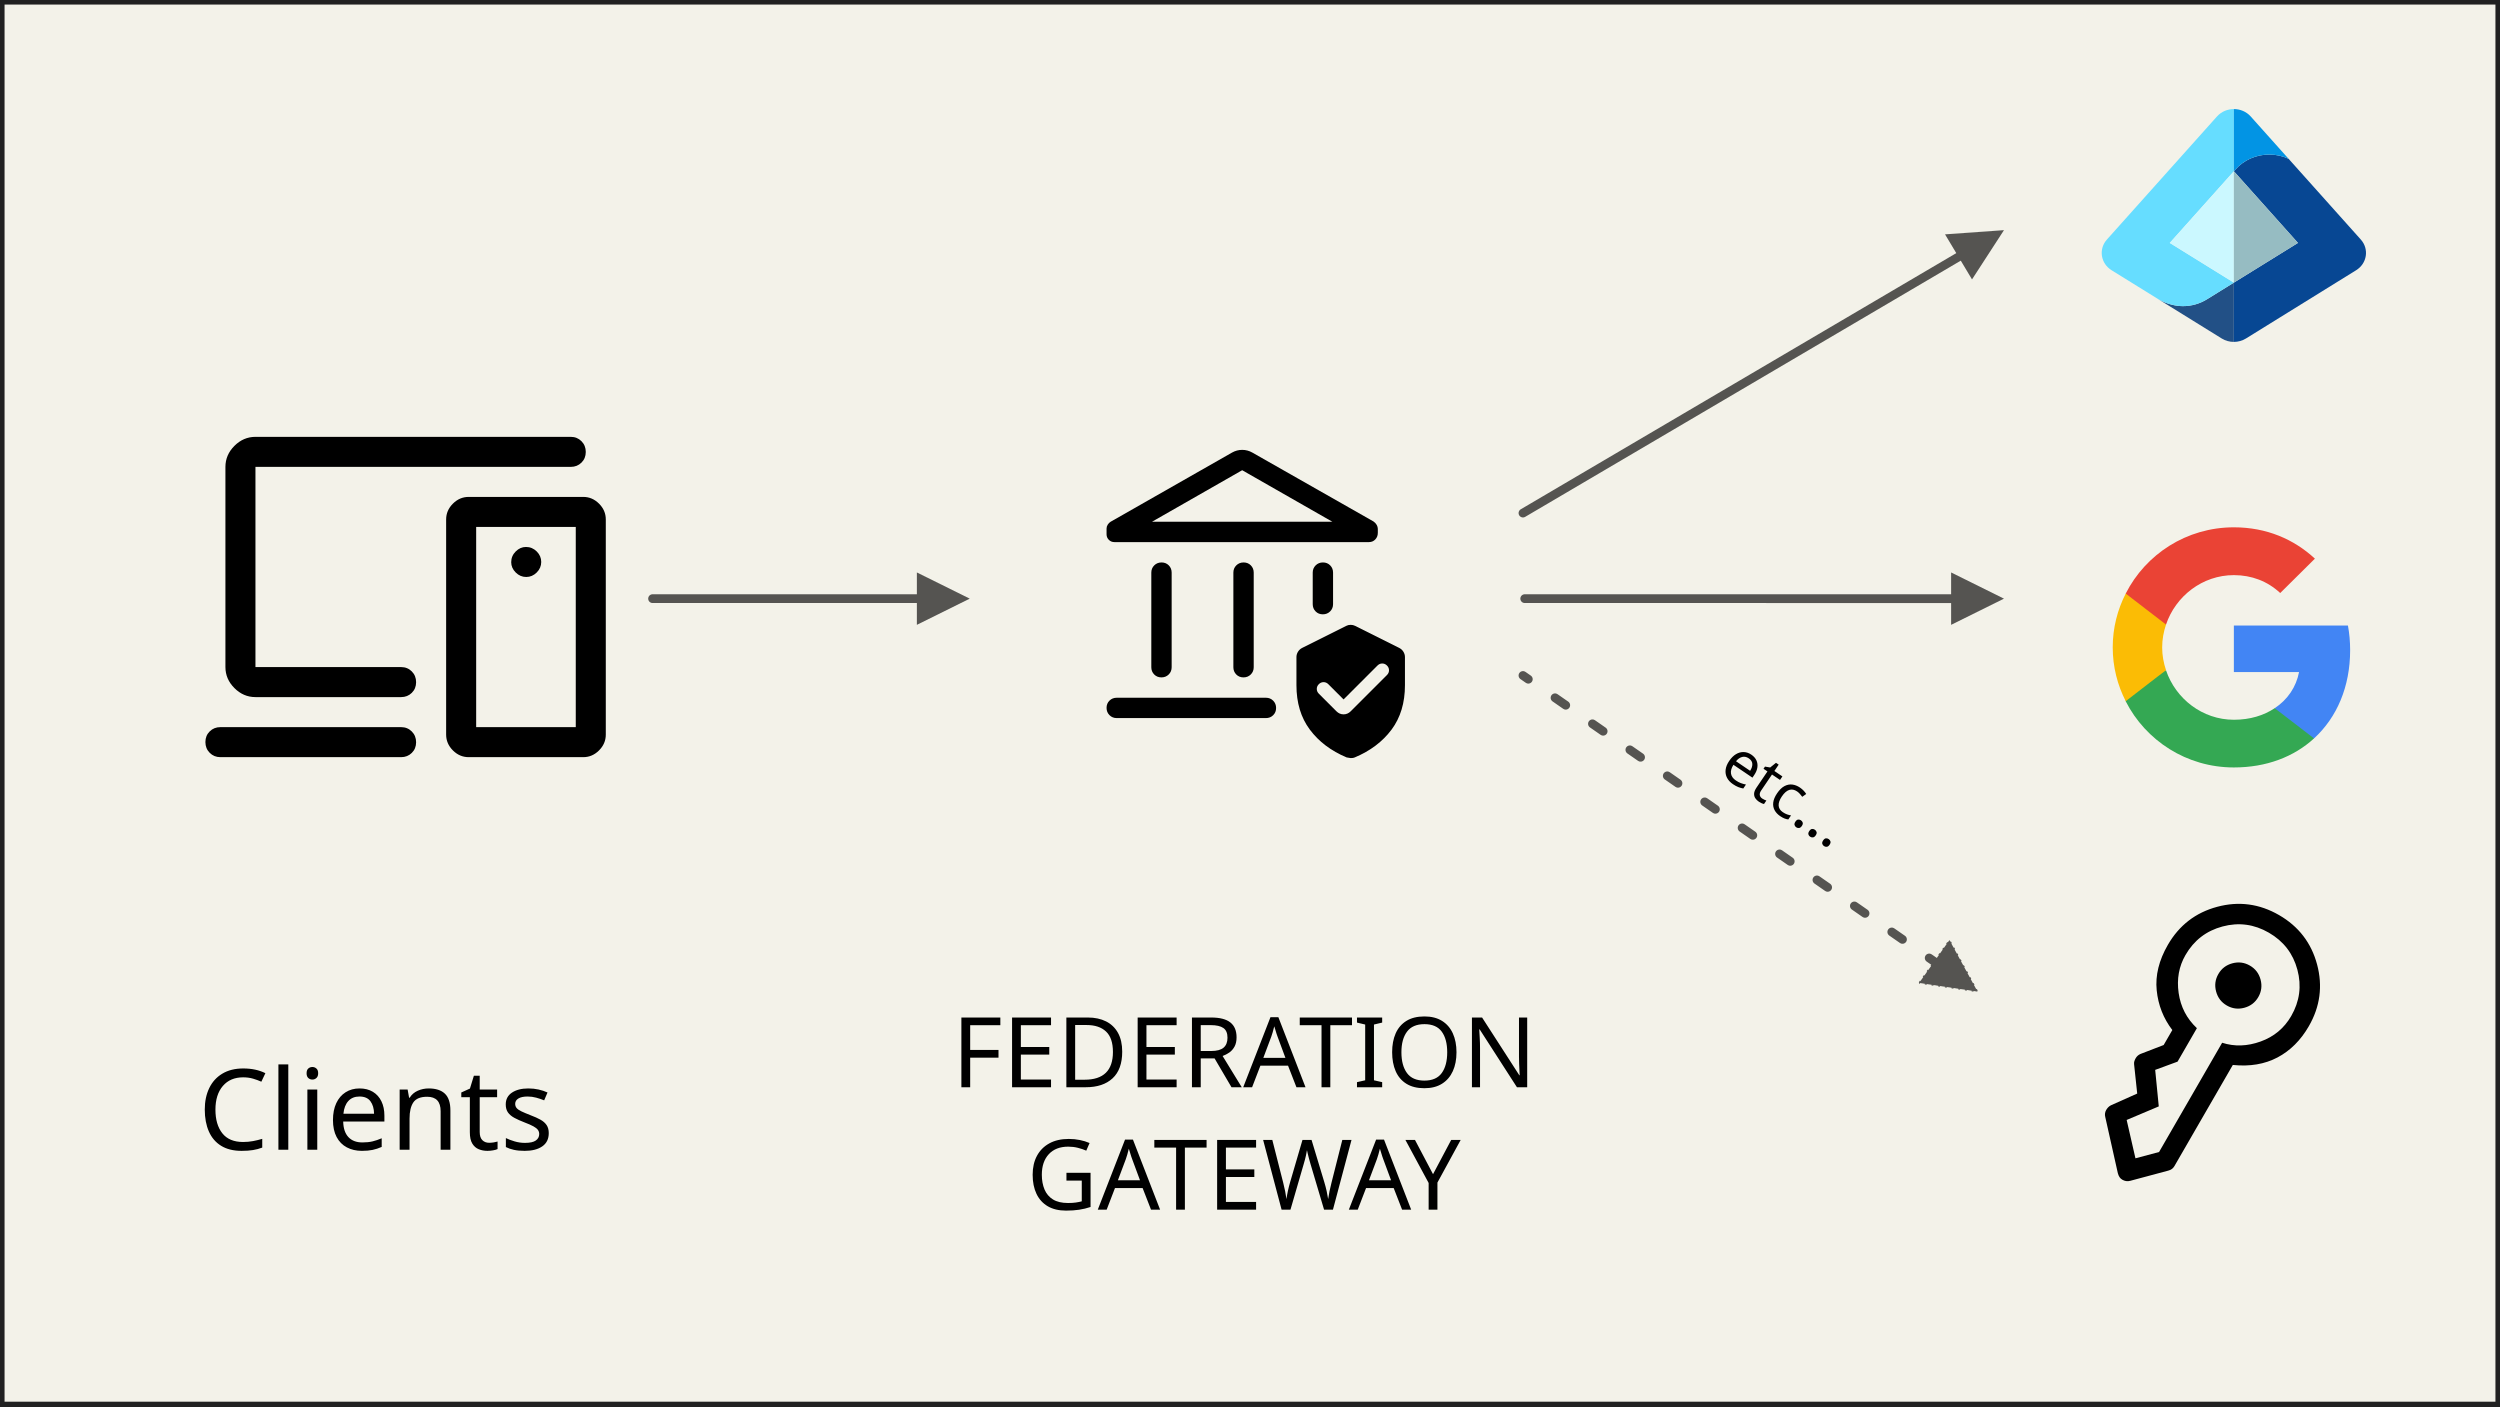
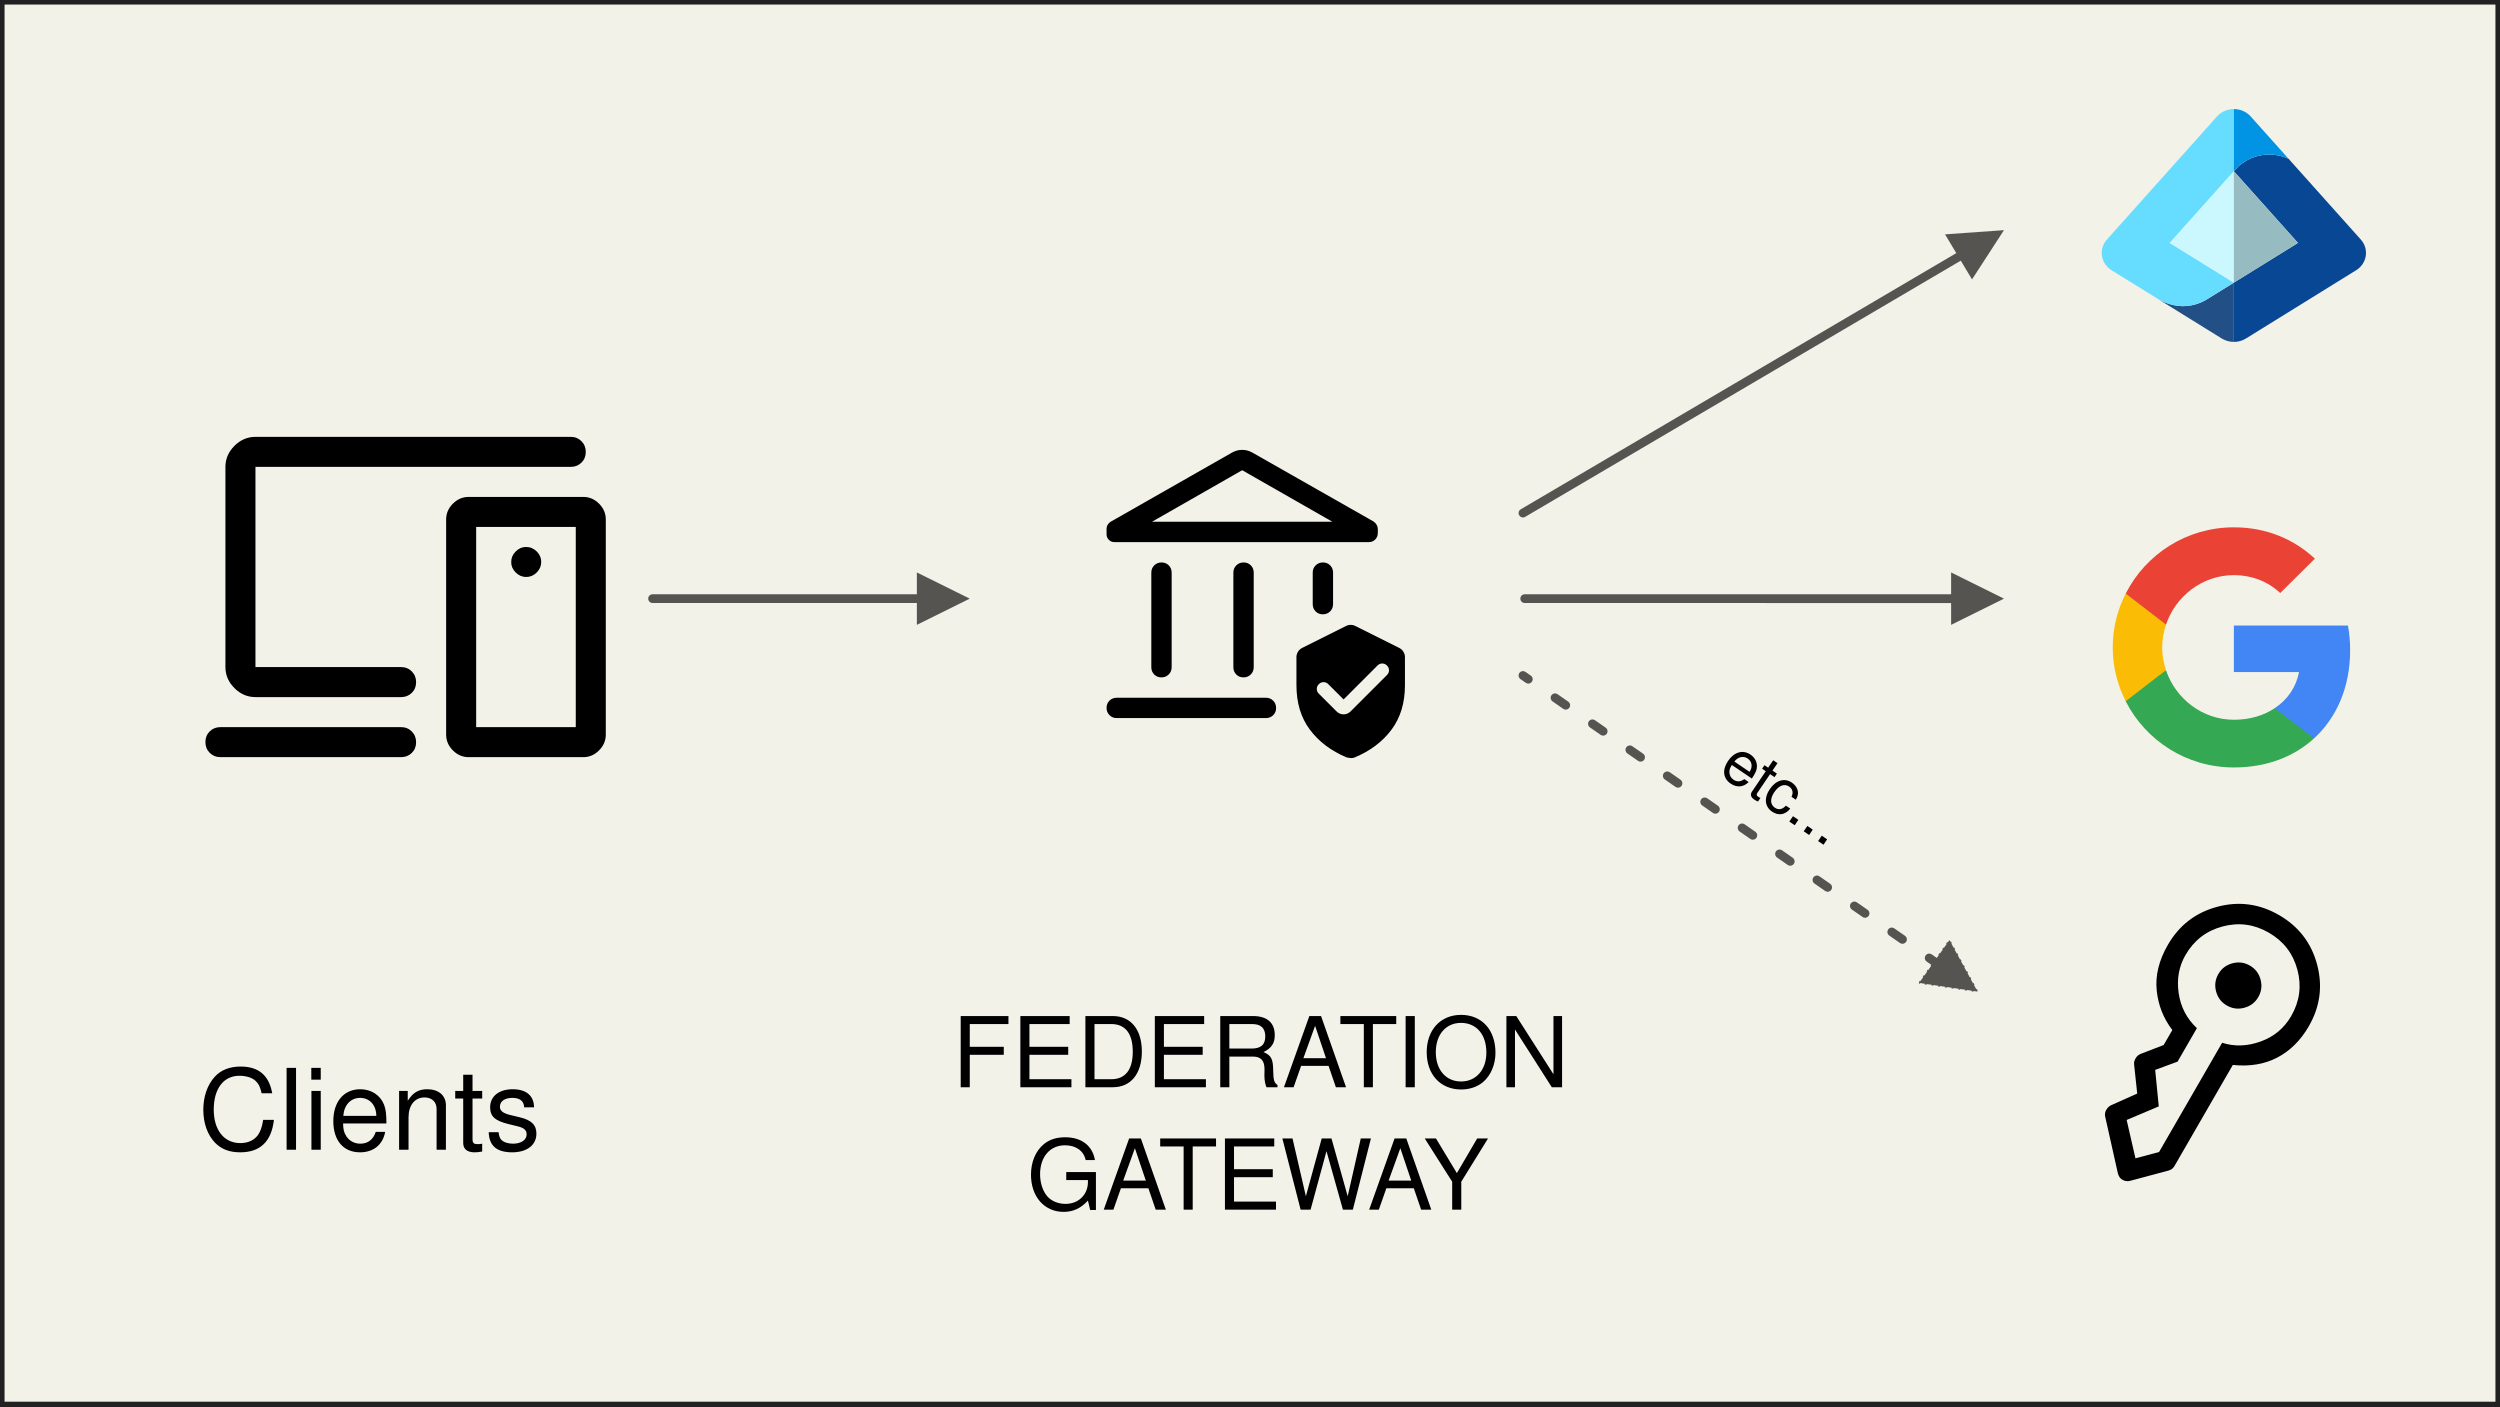
<svg xmlns="http://www.w3.org/2000/svg" width="1920" height="1080" viewBox="0 0 1920 1080">
  <path id="Rectangle" fill="#f3f2e9" fill-rule="evenodd" stroke="#212121" stroke-width="7" d="M 0 1080 L 1920 1080 L 1920 0 L 0 0 Z" />
  <g id="duende-icon-keysvg">
    <g id="Group">
-       <text id="Clients" xml:space="preserve" x="152" y="883" font-family="Funnel Sans" font-size="86.222" fill="#000000">Clients</text>
-       <text id="etc" transform="matrix(0.82809 0.560595 -0.560595 0.82809 575.7528 -665.5195)" xml:space="preserve" x="1321" y="626" font-family="Funnel Sans" font-size="48" fill="#000000">etc...</text>
+       <text id="Clients" xml:space="preserve" x="152" y="883" font-family="'Funnel Sans', 'Helvetica', 'Arial', sans-serif" font-size="86.222" fill="#000000">Clients</text>
+       <text id="etc" transform="matrix(0.82809 0.560595 -0.560595 0.82809 575.7528 -665.5195)" xml:space="preserve" x="1321" y="626" font-family="'Funnel Sans', 'Helvetica', 'Arial', sans-serif" font-size="48" fill="#000000">etc...</text>
      <text id="FEDERATION-GATEWAY" xml:space="preserve">
-         <tspan x="731.062" y="835" font-family="Funnel Sans" font-size="75" fill="#000000" xml:space="preserve">FEDERATION</tspan>
-         <tspan x="788.5" y="929" font-family="Funnel Sans" font-size="75" fill="#000000" xml:space="preserve">GATEWAY</tspan>
+         <tspan x="731.062" y="835" font-family="'Funnel Sans', 'Helvetica', 'Arial', sans-serif" font-size="75" fill="#000000" xml:space="preserve">FEDERATION</tspan>
+         <tspan x="788.5" y="929" font-family="'Funnel Sans', 'Helvetica', 'Arial', sans-serif" font-size="75" fill="#000000" xml:space="preserve">GATEWAY</tspan>
      </text>
      <path id="KEY" fill="#000000" fill-rule="evenodd" stroke="none" d="M 1703.706 748.04 C 1706.136 743.83 1709.723 741.09 1714.466 739.819 C 1719.209 738.548 1723.686 739.128 1727.896 741.559 C 1732.106 743.989 1734.846 747.576 1736.117 752.319 C 1737.388 757.062 1736.808 761.539 1734.378 765.749 C 1731.947 769.958 1728.36 772.699 1723.617 773.97 C 1718.874 775.241 1714.397 774.661 1710.188 772.23 C 1705.978 769.8 1703.237 766.213 1701.966 761.47 C 1700.695 756.727 1701.275 752.25 1703.706 748.04 Z M 1664.915 725.645 C 1673.596 710.609 1686.236 700.868 1702.837 696.419 C 1719.438 691.971 1735.256 694.087 1750.292 702.768 C 1765.327 711.448 1775.068 724.089 1779.517 740.69 C 1783.965 757.291 1781.849 773.109 1773.168 788.145 C 1766.918 798.97 1758.894 806.966 1749.094 812.134 C 1739.295 817.302 1727.862 819.221 1714.797 817.892 L 1670.005 895.474 C 1669.484 896.376 1668.857 897.116 1668.122 897.694 C 1667.387 898.272 1666.427 898.72 1665.241 899.038 L 1636.071 906.854 C 1634.885 907.172 1633.792 907.242 1632.791 907.066 C 1631.791 906.889 1630.84 906.54 1629.937 906.019 C 1629.035 905.498 1628.317 904.833 1627.782 904.023 C 1627.247 903.213 1626.821 902.215 1626.503 901.03 L 1616.844 857.865 C 1616.59 856.916 1616.529 855.979 1616.662 855.054 C 1616.796 854.128 1617.08 853.29 1617.514 852.538 C 1617.948 851.786 1618.435 851.115 1618.976 850.526 C 1619.517 849.936 1620.23 849.395 1621.115 848.904 L 1641.376 839.853 L 1638.989 817.426 C 1638.885 816.564 1638.953 815.751 1639.193 814.988 C 1639.433 814.224 1639.771 813.467 1640.205 812.715 C 1640.639 811.963 1641.164 811.314 1641.78 810.768 C 1642.396 810.221 1643.103 809.778 1643.902 809.437 L 1661.698 802.571 L 1668.338 791.069 C 1661.487 782.102 1657.49 771.926 1656.345 760.54 C 1655.201 749.154 1658.057 737.522 1664.915 725.645 Z M 1678.447 733.457 C 1673.412 742.177 1671.662 751.892 1673.197 762.601 C 1674.732 773.311 1679.403 782.322 1687.209 789.635 L 1672.365 815.345 L 1655.185 821.664 C 1655.272 821.514 1655.272 821.514 1655.185 821.664 C 1655.098 821.815 1655.098 821.815 1655.185 821.664 C 1655.185 821.664 1655.163 821.702 1655.12 821.777 C 1655.076 821.852 1655.098 821.815 1655.185 821.664 L 1657.935 849.714 L 1633.275 860.134 C 1633.275 860.134 1633.297 860.097 1633.34 860.022 C 1633.383 859.946 1633.362 859.984 1633.275 860.134 C 1633.275 860.134 1633.275 860.134 1633.275 860.134 C 1633.275 860.134 1633.275 860.134 1633.275 860.134 L 1640.024 889.591 C 1640.024 889.591 1639.965 889.607 1639.846 889.638 C 1639.727 889.67 1639.787 889.654 1640.024 889.591 C 1639.937 889.741 1639.915 889.779 1639.959 889.703 C 1640.002 889.628 1640.024 889.591 1640.024 889.591 L 1658.166 884.729 C 1658.166 884.729 1658.166 884.729 1658.166 884.729 C 1658.166 884.729 1658.166 884.729 1658.166 884.729 L 1706.604 800.833 C 1716.065 803.89 1725.924 803.568 1736.18 799.867 C 1746.436 796.165 1754.255 789.654 1759.637 780.332 C 1766.147 769.056 1767.734 757.192 1764.398 744.741 C 1761.062 732.291 1753.756 722.81 1742.479 716.3 C 1731.203 709.789 1719.339 708.202 1706.888 711.538 C 1694.438 714.874 1684.957 722.181 1678.447 733.457 Z" />
      <path id="DEVICEs" fill="#000000" fill-rule="evenodd" stroke="none" d="M 319.572 435.438 L 319.572 435.438 C 319.572 435.438 319.572 435.438 319.572 435.438 C 319.572 435.438 319.572 435.438 319.572 435.438 L 319.572 435.438 C 319.572 435.438 319.572 435.438 319.572 435.438 C 319.572 435.438 319.572 435.438 319.572 435.438 L 319.572 435.438 C 319.572 435.438 319.572 435.438 319.572 435.438 C 319.572 435.438 319.572 435.438 319.572 435.438 Z M 308.041 581.5 L 169.281 581.5 C 166.014 581.5 163.275 580.389 161.065 578.167 C 158.855 575.945 157.75 573.19 157.75 569.903 C 157.75 566.615 158.855 563.883 161.065 561.705 C 163.275 559.527 166.014 558.438 169.281 558.438 L 308.041 558.438 C 311.308 558.438 314.046 559.549 316.257 561.771 C 318.467 563.993 319.572 566.748 319.572 570.035 C 319.572 573.322 318.467 576.055 316.257 578.233 C 314.046 580.411 311.308 581.5 308.041 581.5 Z M 196.188 535.375 C 190.037 535.375 184.656 533.069 180.044 528.456 C 175.431 523.844 173.125 518.463 173.125 512.312 L 173.125 358.562 C 173.125 352.412 175.431 347.031 180.044 342.419 C 184.656 337.806 190.037 335.5 196.188 335.5 L 438.344 335.5 C 441.611 335.5 444.35 336.611 446.56 338.833 C 448.77 341.055 449.875 343.81 449.875 347.097 C 449.875 350.385 448.77 353.117 446.56 355.295 C 444.35 357.473 441.611 358.562 438.344 358.562 L 196.188 358.562 C 196.188 358.562 196.188 358.562 196.188 358.562 C 196.188 358.562 196.188 358.562 196.188 358.562 L 196.188 512.312 C 196.188 512.312 196.188 512.312 196.188 512.312 C 196.188 512.312 196.188 512.312 196.188 512.312 L 308.041 512.312 C 311.308 512.312 314.046 513.424 316.257 515.646 C 318.467 517.868 319.572 520.623 319.572 523.91 C 319.572 527.197 318.467 529.93 316.257 532.108 C 314.046 534.286 311.308 535.375 308.041 535.375 Z M 442.188 558.438 L 442.188 404.688 C 442.188 404.688 442.188 404.688 442.188 404.688 C 442.188 404.688 442.188 404.688 442.188 404.688 L 365.697 404.688 C 365.697 404.688 365.697 404.688 365.697 404.688 C 365.697 404.688 365.697 404.688 365.697 404.688 L 365.697 558.438 C 365.697 558.438 365.697 558.438 365.697 558.438 C 365.697 558.438 365.697 558.438 365.697 558.438 L 442.188 558.438 C 442.188 558.438 442.188 558.438 442.188 558.438 C 442.188 558.438 442.188 558.438 442.188 558.438 Z M 359.931 581.5 C 355.319 581.5 351.283 579.77 347.823 576.311 C 344.364 572.852 342.634 568.816 342.634 564.203 L 342.634 398.922 C 342.634 394.309 344.364 390.273 347.823 386.814 C 351.283 383.355 355.319 381.625 359.931 381.625 L 447.953 381.625 C 452.566 381.625 456.602 383.355 460.061 386.814 C 463.52 390.273 465.25 394.309 465.25 398.922 L 465.25 564.203 C 465.25 568.816 463.52 572.852 460.061 576.311 C 456.602 579.77 452.566 581.5 447.953 581.5 Z M 404.134 443.125 C 407.209 443.125 409.9 441.972 412.206 439.666 C 414.513 437.359 415.666 434.669 415.666 431.594 C 415.666 428.519 414.513 425.828 412.206 423.522 C 409.9 421.216 407.147 420.062 403.948 420.062 C 400.997 420.062 398.369 421.216 396.062 423.522 C 393.756 425.828 392.603 428.581 392.603 431.78 C 392.603 434.731 393.756 437.359 396.062 439.666 C 398.369 441.972 401.059 443.125 404.134 443.125 Z M 404.134 481.562 C 404.134 481.562 404.134 481.562 404.134 481.562 C 404.134 481.562 404.134 481.562 404.134 481.562 L 404.134 481.562 C 404.134 481.562 404.134 481.562 404.134 481.562 C 404.134 481.562 404.134 481.562 404.134 481.562 L 404.134 481.562 C 404.134 481.562 404.134 481.562 404.134 481.562 C 404.134 481.562 404.134 481.562 404.134 481.562 L 404.134 481.562 C 404.134 481.562 404.134 481.562 404.134 481.562 C 404.134 481.562 404.134 481.562 404.134 481.562 Z" />
      <path id="ASSUREDWORKLOAD" fill="#000000" fill-rule="evenodd" stroke="none" d="M 884.208 512.427 L 884.208 439.771 C 884.208 437.557 884.961 435.702 886.467 434.204 C 887.972 432.707 889.839 431.958 892.066 431.958 C 894.293 431.958 896.144 432.707 897.62 434.204 C 899.096 435.702 899.833 437.557 899.833 439.771 L 899.833 512.427 C 899.833 514.641 899.081 516.496 897.575 517.993 C 896.069 519.491 894.203 520.24 891.976 520.24 C 889.749 520.24 887.898 519.491 886.422 517.993 C 884.946 516.496 884.208 514.641 884.208 512.427 Z M 947.229 512.427 L 947.229 439.771 C 947.229 437.557 947.982 435.702 949.487 434.204 C 950.993 432.707 952.859 431.958 955.086 431.958 C 957.314 431.958 959.165 432.707 960.641 434.204 C 962.116 435.702 962.854 437.557 962.854 439.771 L 962.854 512.427 C 962.854 514.641 962.101 516.496 960.596 517.993 C 959.09 519.491 957.224 520.24 954.997 520.24 C 952.77 520.24 950.918 519.491 949.443 517.993 C 947.967 516.496 947.229 514.641 947.229 512.427 Z M 1051.396 416.333 L 855.823 416.333 C 854.16 416.333 852.746 415.751 851.581 414.586 C 850.416 413.421 849.833 412.007 849.833 410.344 L 849.833 405.917 C 849.833 404.875 850.137 403.877 850.745 402.922 C 851.352 401.967 852.09 401.229 852.958 400.708 L 946.188 347.583 C 948.648 346.194 951.252 345.5 954 345.5 C 956.748 345.5 959.352 346.194 961.812 347.583 L 1054.781 400.448 C 1055.823 401.142 1056.648 402.01 1057.255 403.052 C 1057.863 404.094 1058.167 405.266 1058.167 406.568 L 1058.167 409.233 C 1058.167 411.243 1057.518 412.929 1056.22 414.291 C 1054.922 415.652 1053.314 416.333 1051.396 416.333 Z M 884.729 400.708 L 1023.271 400.708 L 954 361.125 C 954 361.125 954 361.125 954 361.125 C 954 361.125 954 361.125 954 361.125 Z M 857.646 551.49 C 855.432 551.49 853.577 550.737 852.079 549.231 C 850.582 547.726 849.833 545.859 849.833 543.632 C 849.833 541.405 850.582 539.554 852.079 538.078 C 853.577 536.602 855.432 535.865 857.646 535.865 L 972.229 535.865 C 974.443 535.865 976.298 536.617 977.796 538.123 C 979.293 539.628 980.042 541.495 980.042 543.722 C 980.042 545.949 979.293 547.8 977.796 549.276 C 976.298 550.752 974.443 551.49 972.229 551.49 Z M 1015.934 471.802 C 1013.707 471.802 1011.856 471.053 1010.38 469.556 C 1008.905 468.059 1008.167 466.203 1008.167 463.99 L 1008.167 439.771 C 1008.167 437.557 1008.919 435.702 1010.425 434.204 C 1011.931 432.707 1013.797 431.958 1016.024 431.958 C 1018.251 431.958 1020.102 432.707 1021.578 434.204 C 1023.054 435.702 1023.792 437.557 1023.792 439.771 L 1023.792 463.99 C 1023.792 466.203 1023.039 468.059 1021.533 469.556 C 1020.028 471.053 1018.161 471.802 1015.934 471.802 Z M 995.667 526.229 L 995.667 504.615 C 995.667 503.199 996.057 501.846 996.839 500.558 C 997.62 499.269 998.705 498.278 1000.094 497.583 L 1033.948 480.656 C 1034.941 480.135 1036.057 479.875 1037.297 479.875 C 1038.536 479.875 1039.677 480.135 1040.719 480.656 L 1074.573 497.583 C 1075.962 498.278 1077.047 499.269 1077.828 500.558 C 1078.609 501.846 1079 503.199 1079 504.615 L 1079 526.229 C 1079 539.771 1075.571 551.142 1068.714 560.344 C 1061.856 569.545 1052.438 576.663 1040.458 581.698 C 1039.764 582.045 1038.722 582.219 1037.333 582.219 C 1037.333 582.219 1036.292 582.045 1034.208 581.698 C 1022.229 576.663 1012.811 569.545 1005.953 560.344 C 999.095 551.142 995.667 539.771 995.667 526.229 Z M 1031.865 537.167 L 1020.146 525.448 C 1019.104 524.406 1017.889 523.885 1016.5 523.885 C 1015.111 523.885 1013.896 524.406 1012.854 525.448 C 1011.812 526.49 1011.292 527.705 1011.292 529.094 C 1011.292 530.483 1011.812 531.698 1012.854 532.74 L 1026.396 546.281 C 1027.958 547.844 1029.781 548.625 1031.865 548.625 C 1033.948 548.625 1035.771 547.844 1037.333 546.281 L 1065.198 518.417 C 1066.24 517.375 1066.76 516.16 1066.76 514.771 C 1066.76 513.382 1066.24 512.167 1065.198 511.125 C 1064.156 510.083 1062.941 509.562 1061.552 509.562 C 1060.163 509.562 1058.948 510.083 1057.906 511.125 Z M 884.729 400.708 L 954 400.708 L 1023.271 400.708 Z" />
      <g id="Line-copy-2">
        <g id="g1" opacity="0.65">
          <path id="path7" fill="none" stroke="#000000" stroke-width="6.736" stroke-linecap="round" d="M 501.179 459.758 L 724.451 459.76" />
          <path id="path8" fill="#000000" stroke="none" d="M 704.154 479.879 L 744.749 459.76 L 704.154 439.641 L 704.154 479.879 Z" />
        </g>
      </g>
      <g id="Line-copy-3">
        <g id="g2" opacity="0.65">
          <path id="path19" fill="none" stroke="#000000" stroke-width="6.736" stroke-linecap="round" d="M 1170.993 459.76 L 1518.755 459.762" />
          <path id="path20" fill="#000000" stroke="none" d="M 1498.458 479.881 L 1539.052 459.762 L 1498.458 439.643 L 1498.458 479.881 Z" />
        </g>
      </g>
      <g id="Line-copy-5">
        <g id="g3" opacity="0.65">
          <path id="path21" fill="none" stroke="#000000" stroke-width="6.736" stroke-linecap="round" stroke-dasharray="5 25 5 0" stroke-dashoffset="0" d="M 1169.64 518.777 L 1502.138 749.993" />
          <path id="path22" fill="#000000" stroke="#000000" stroke-width="0.997" stroke-linejoin="round" stroke-dasharray="0.74 3.71 0.74 0" stroke-dashoffset="0" d="M 1473.871 754.907 L 1518.755 761.546 L 1497.186 721.967 L 1473.871 754.907 Z" />
        </g>
      </g>
      <g id="Line-copy-4">
        <g id="g4" opacity="0.65">
          <path id="path23" fill="none" stroke="#000000" stroke-width="6.736" stroke-linecap="round" d="M 1169.64 394.037 L 1521.597 187.019" />
          <path id="path24" fill="#000000" stroke="none" d="M 1514.506 214.589 L 1539.052 176.753 L 1493.789 179.984 L 1514.506 214.589 Z" />
        </g>
      </g>
      <g id="Entra">
        <g id="g5">
          <path id="Path" fill="#225086" stroke="none" d="M 1656.989 229.414 C 1661.364 232.119 1668.637 235.126 1676.327 235.126 C 1683.33 235.126 1689.836 233.114 1695.227 229.683 C 1695.227 229.683 1695.238 229.683 1695.249 229.672 L 1715.603 217.064 L 1715.603 262.589 C 1712.378 262.589 1709.13 261.717 1706.311 259.973 L 1656.989 229.414 Z" />
          <path id="path1" fill="#66ddff" stroke="none" d="M 1702.669 89.419 L 1618.096 183.979 C 1611.568 191.289 1613.27 202.332 1621.739 207.574 C 1621.739 207.574 1653.042 226.967 1656.989 229.414 C 1661.364 232.119 1668.637 235.126 1676.327 235.126 C 1683.33 235.126 1689.836 233.114 1695.227 229.683 C 1695.227 229.683 1695.238 229.683 1695.249 229.672 L 1715.603 217.064 L 1666.393 186.572 L 1715.614 131.535 L 1715.614 83.753 C 1710.833 83.753 1706.063 85.642 1702.68 89.419 L 1702.669 89.419 Z" />
          <path id="path2" fill="#cbf8ff" stroke="none" d="M 1666.393 186.572 L 1666.979 186.93 L 1715.603 217.064 L 1715.614 217.064 L 1715.614 131.547 L 1715.603 131.535 L 1666.393 186.572 Z" />
          <path id="path3" fill="#074793" stroke="none" d="M 1809.467 207.574 C 1817.935 202.332 1819.638 191.289 1813.109 183.979 L 1757.618 121.934 C 1753.142 119.866 1748.124 118.682 1742.813 118.682 C 1732.382 118.682 1723.057 123.141 1716.854 130.149 L 1715.625 131.524 L 1764.835 186.561 L 1715.614 217.052 L 1715.614 262.577 C 1718.85 262.577 1722.075 261.706 1724.895 259.962 L 1809.467 207.563 L 1809.467 207.574 Z" />
          <path id="path4" fill="#0294e4" stroke="none" d="M 1715.614 83.753 L 1715.614 131.535 L 1716.843 130.161 C 1723.045 123.152 1732.371 118.693 1742.801 118.693 C 1748.124 118.693 1753.13 119.889 1757.607 121.945 L 1728.526 89.431 C 1725.154 85.653 1720.373 83.764 1715.603 83.764 L 1715.614 83.753 Z" />
          <path id="path5" fill="#96bcc2" stroke="none" d="M 1764.824 186.572 L 1715.614 131.547 L 1715.614 217.052 L 1764.824 186.572 Z" />
        </g>
      </g>
      <g id="Google">
        <g id="g6">
          <path id="path6" fill="#4285f4" stroke="none" d="M 1804.911 499.287 C 1804.911 492.749 1804.319 486.461 1803.22 480.426 L 1715.603 480.426 L 1715.603 516.137 L 1765.67 516.137 C 1763.471 527.622 1756.874 537.346 1746.979 543.884 L 1746.979 567.105 L 1777.172 567.105 C 1794.763 551.01 1804.911 527.37 1804.911 499.287 Z" />
          <path id="path9" fill="#34a853" stroke="none" d="M 1715.603 589.404 C 1740.721 589.404 1761.779 581.188 1777.172 567.105 L 1746.979 543.884 C 1738.691 549.417 1728.12 552.77 1715.603 552.77 C 1691.415 552.77 1670.864 536.591 1663.506 514.796 L 1632.553 514.796 L 1632.553 538.603 C 1647.86 568.698 1679.237 589.404 1715.603 589.404 Z" />
          <path id="path10" fill="#fbbc05" stroke="none" d="M 1663.506 514.712 C 1661.646 509.179 1660.546 503.311 1660.546 497.192 C 1660.546 491.072 1661.646 485.204 1663.506 479.671 L 1663.506 455.864 L 1632.553 455.864 C 1626.21 468.27 1622.573 482.27 1622.573 497.192 C 1622.573 512.113 1626.21 526.113 1632.553 538.519 L 1656.656 519.909 L 1663.506 514.712 Z" />
          <path id="path11" fill="#ea4335" stroke="none" d="M 1715.603 441.696 C 1729.304 441.696 1741.482 446.391 1751.208 455.445 L 1777.848 429.038 C 1761.695 414.117 1740.721 404.979 1715.603 404.979 C 1679.237 404.979 1647.86 425.685 1632.553 455.864 L 1663.506 479.671 C 1670.864 457.876 1691.415 441.696 1715.603 441.696 Z" />
          <path id="path12" fill="none" stroke="none" d="M 1622.573 404.979 L 1808.632 404.979 L 1808.632 589.404 L 1622.573 589.404 Z" />
        </g>
      </g>
    </g>
  </g>
</svg>
